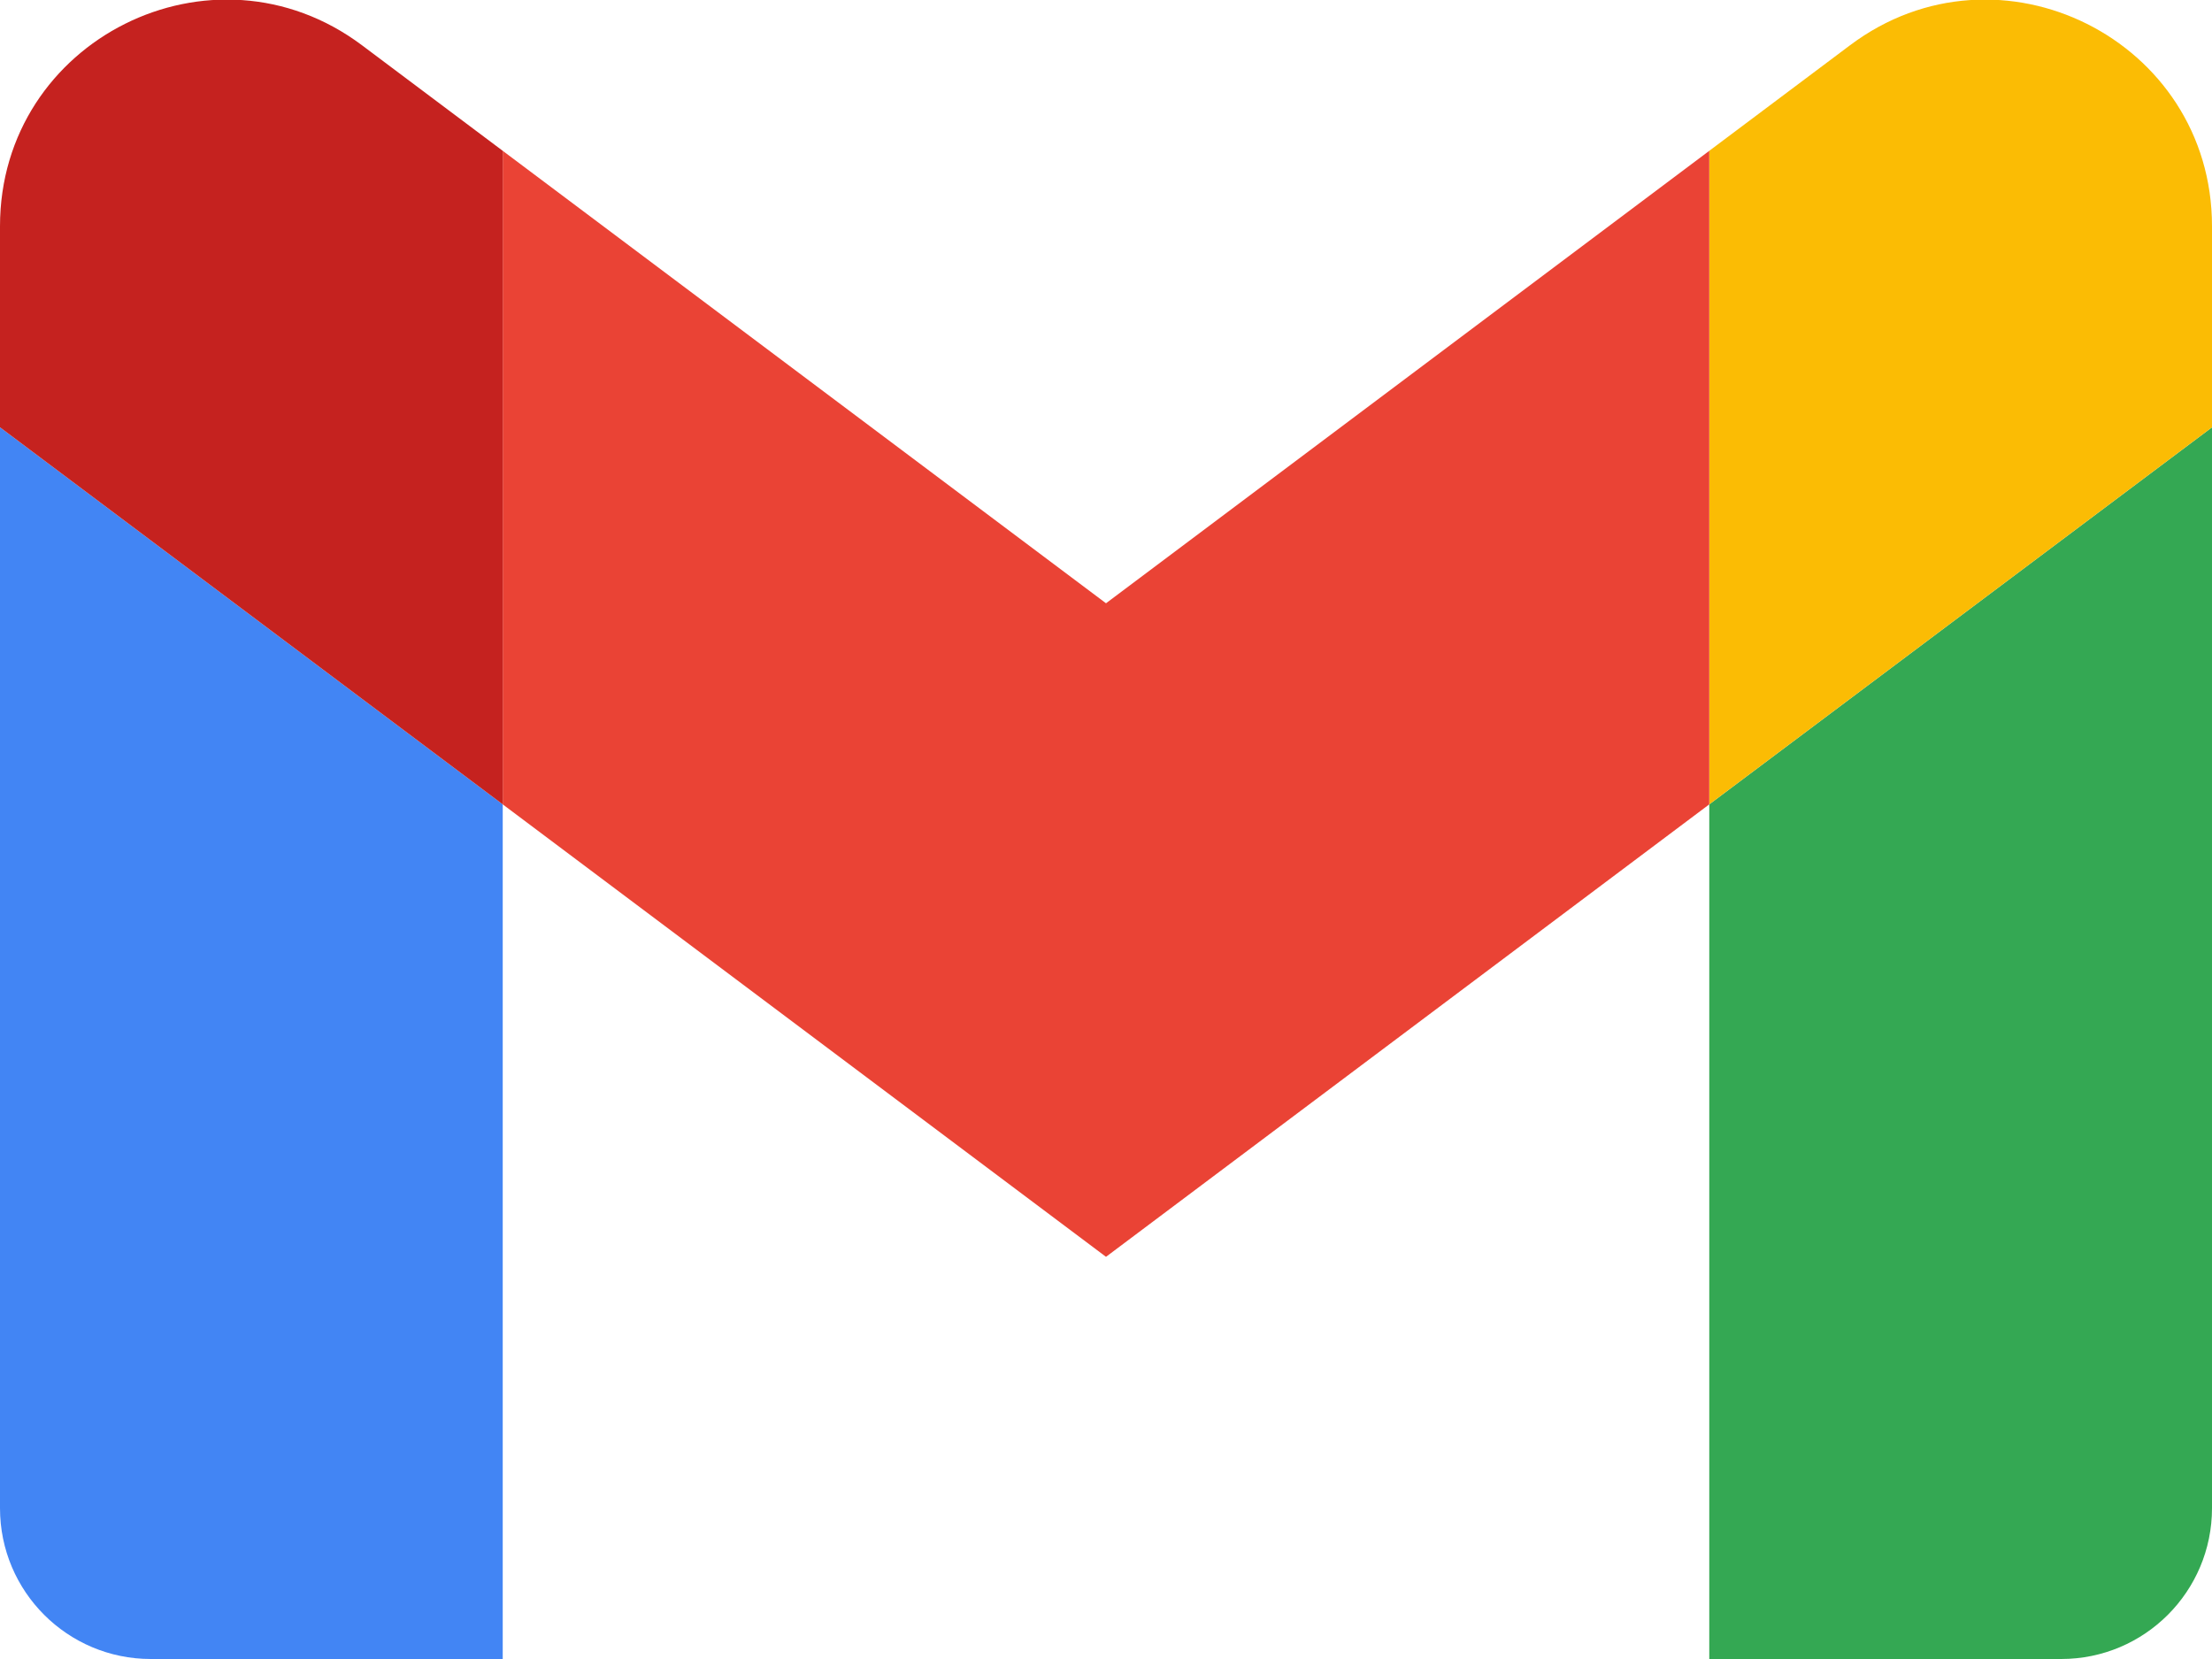
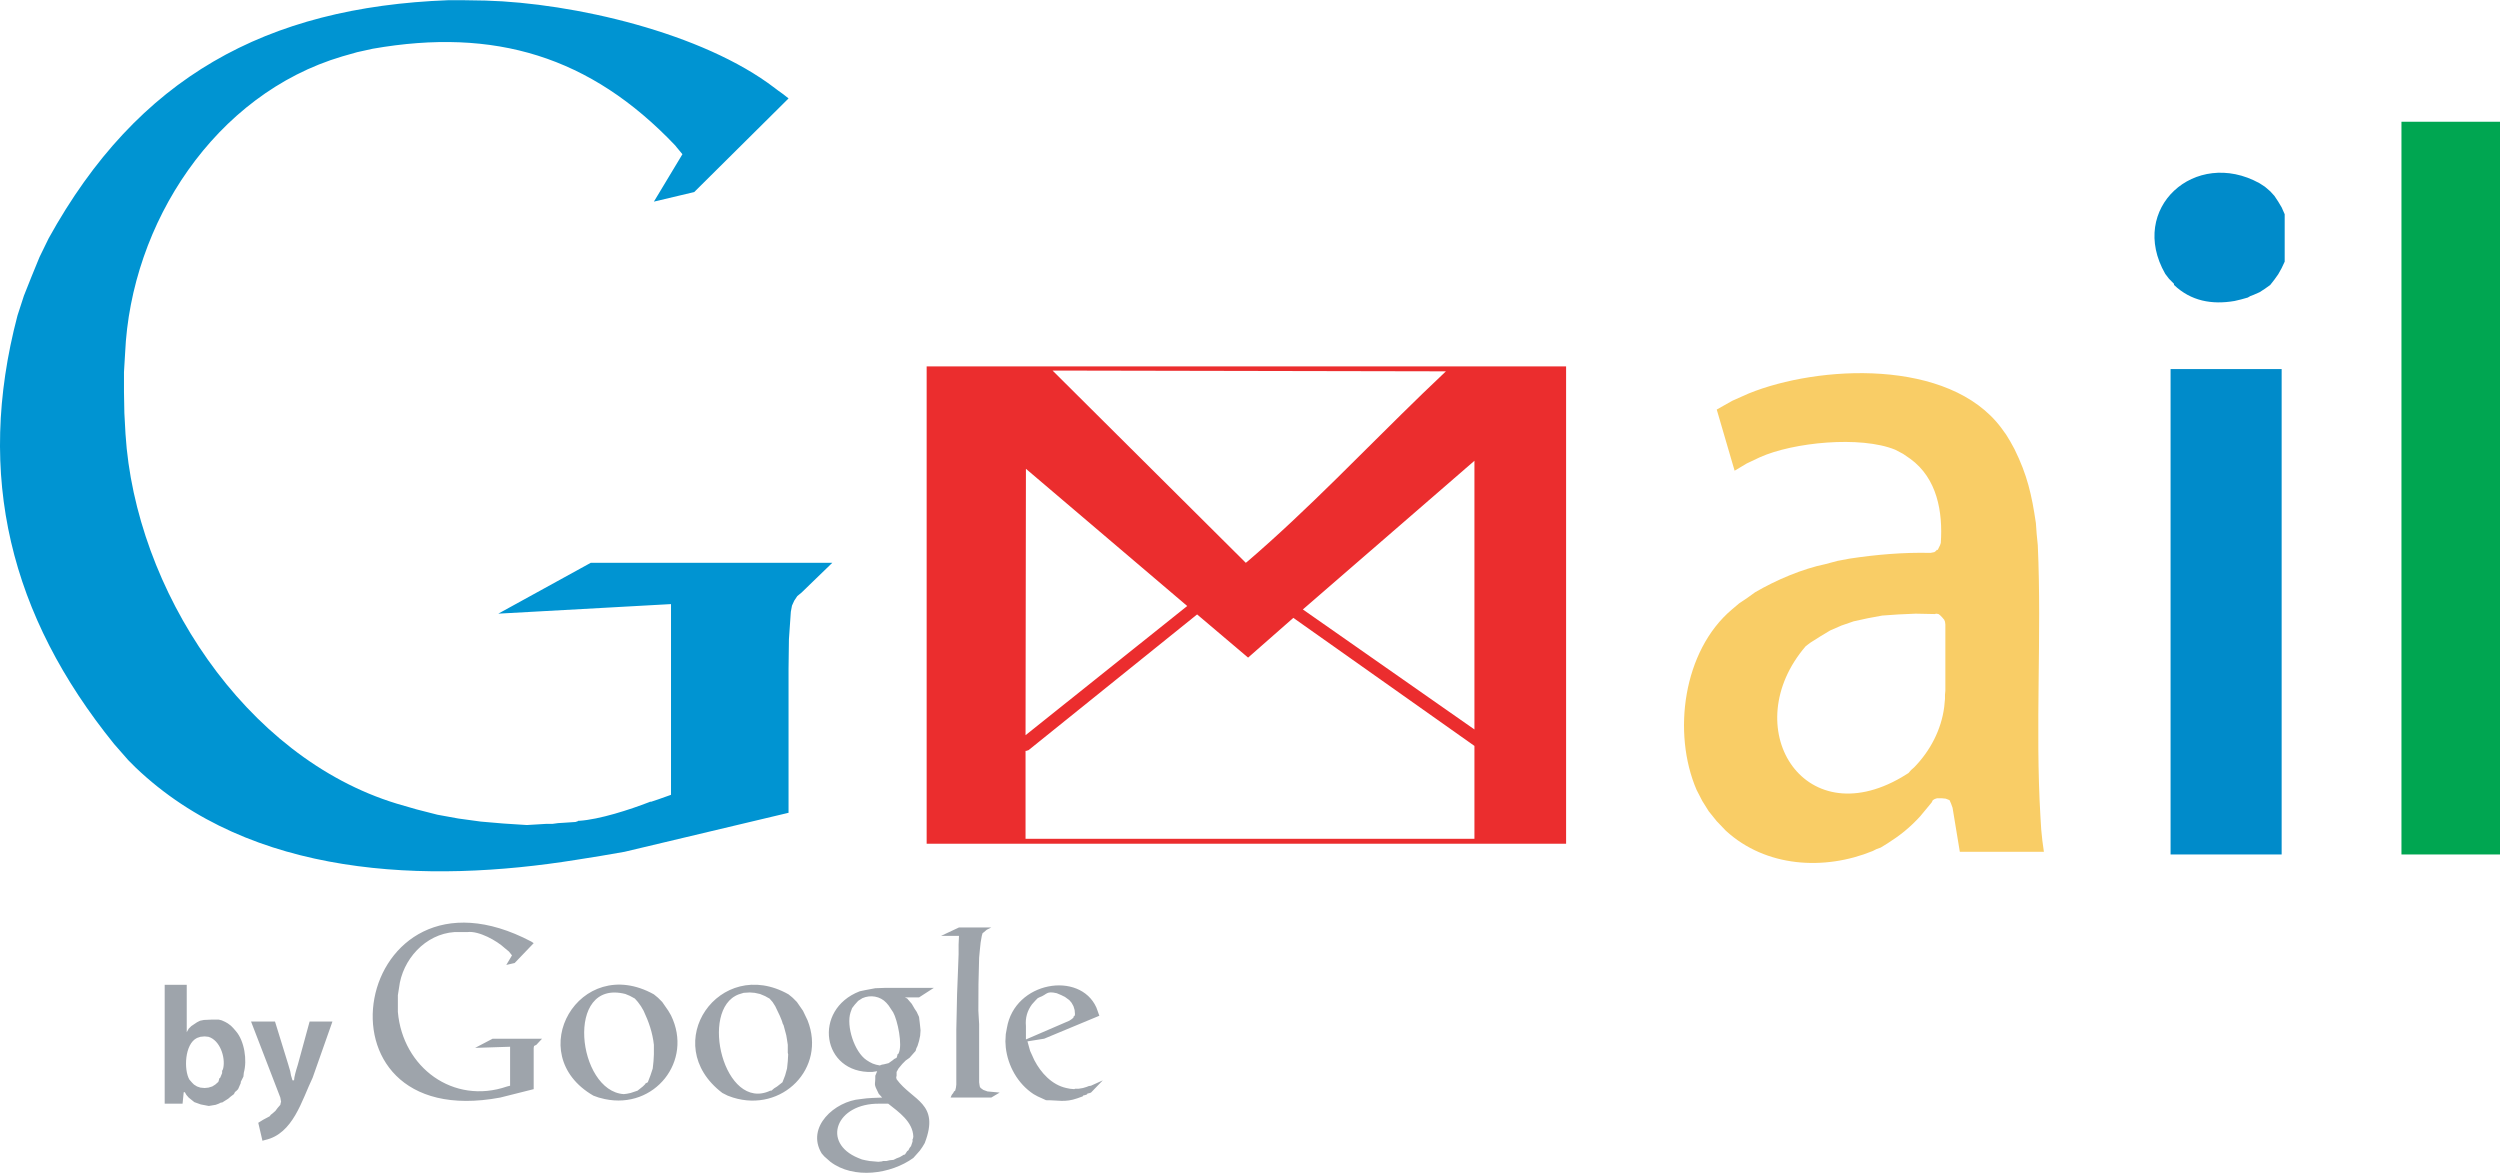
- <svg xmlns="http://www.w3.org/2000/svg" viewBox="52 42 88 66">
-   <path fill="#4285f4" d="M58 108h14V74L52 59v43c0 3.32 2.69 6 6 6" />
-   <path fill="#34a853" d="M120 108h14c3.32 0 6-2.69 6-6V59l-20 15" />
-   <path fill="#fbbc04" d="M120 48v26l20-15v-8c0-7.42-8.47-11.65-14.4-7.2" />
-   <path fill="#ea4335" d="M72 74V48l24 18 24-18v26L96 92" />
-   <path fill="#c5221f" d="M52 51v8l20 15V48l-5.6-4.2c-5.94-4.45-14.4-.22-14.4 7.2" />
+ <svg xmlns="http://www.w3.org/2000/svg" width="2500" height="1173" viewBox="16.265 18.33 497.471 233.34">
+   <path d="M468.014 56.36l-1.061-.912-1.06-.688c-12.827-7.09-26.233 5.012-18.77 18.028l.755.988.986.99v.227c3.381 3.215 7.53 3.96 12.033 3.196l1.285-.303 1.364-.382.53-.306.606-.226 1.212-.532 1.06-.685 1.061-.76.832-1.065.759-1.064.679-1.217.606-1.294v-9.43l-.606-1.37-.68-1.14-.758-1.144-.833-.912M448.184 188.323h22.103V91.728h-22.103v96.595z" fill="#008bca" />
+   <path d="M357.875 99.791l3.558 12.17 2.423-1.447 2.572-1.217c6.646-3 20.039-4.327 26.95-1.52l1.59.836 1.438.99c5.338 3.892 6.478 10.537 6.057 16.732l-.154.455-.452.915h-.23v.076l-.15.15-.302.23-.759.153c-5.394-.13-10.794.334-16.12 1.14l-2.424.456-2.27.608c-4.732.979-9.888 3.184-14.083 5.625l-1.588 1.145-1.59 1.064-1.438 1.216c-9.73 8.219-11.903 24.587-7.04 35.899l1.137 2.207 1.284 2.051 1.591 1.978 1.818 1.9c7.96 7.294 19.61 7.958 29.219 4.033l.754-.382.836-.301 1.36-.838c2.548-1.624 4.44-3.138 6.51-5.4l1.135-1.37 1.134-1.369.23-.456.379-.23.453-.15h.985l.755.077.759.303.303.685.3.835 1.441 8.749h16.729l-.303-2.207-.227-2.205-.153-2.51c-1.07-18 .278-36.062-.53-54.077l-.226-2.28-.153-2.132c-.83-5.63-1.707-9.538-4.24-14.678l-.832-1.523-.831-1.37-.985-1.37c-10.41-13.908-36.44-12.472-50.265-6.843l-3.254 1.447-3.101 1.75zm20.666 45.102l1.893-1.14 2.27-.989 2.423-.836 2.802-.612 2.876-.533 3.254-.227 3.405-.15 3.787.077.3-.076.456.076.303.227.38.38.452.53.153.384.073.531v13.234l-.073.76v.836l-.153 1.6c-.578 4.522-2.782 8.745-5.98 12.018l-.606.531-.528.608-1.361.838c-19.742 11.518-32.81-10.106-19.077-26.09l.91-.687 2.04-1.29" fill="#f9cd66" />
+   <path d="M200.658 186.192H327.9V91.196H200.658v94.996zM309.66 166.72v18.481h-89.324v-17.49h.153l.453-.154 33.534-27.002 10.143 8.596 9.006-7.91 36.035 25.48zm0-3.273l-34.14-23.88 34.14-29.587v53.467zm-5.677-71.263l-4.62 4.412c-11.45 11.087-22.788 23.067-34.819 33.389l-.378.303-38.454-38.256 78.27.152zm-51.476 46.698l-32.17 25.706.075-53.01 32.095 27.304" fill="#eb2d2e" />
+   <path d="M154.404 56.512l18.773-18.634-1.058-.837-1.06-.76-.607-.458c-14.383-11.034-40.17-16.944-57.603-17.416l-4.542-.076h-2.802c-36.32 1.372-61.857 15.368-79.556 47.386l-1.818 3.725-1.588 3.88-1.514 3.804-1.285 3.953c-8.409 31.973-1.413 59.751 19.225 85.262l2.799 3.196 1.44 1.443c22.988 22.005 58.096 23.177 87.73 18.408l4.77-.762 4.845-.837 32.623-7.759v-28.672l.077-5.858.379-5.474.227-1.217.452-.991.606-.911.835-.685 6.13-5.935h-48.065l-18.395 10.117 34.366-1.902v37.953l-2.572.914-1.364.456h-.227l-.153.076c-3.838 1.487-9.908 3.47-14.004 3.728h-.15l-.076.074-.456.153-2.27.155-1.21.074-1.135.153h-1.288l-1.209.073-2.575.154-4.692-.303-4.466-.382-4.466-.61-4.164-.757-4.164-1.065-3.936-1.14c-30.3-9.23-52.03-42.736-53.972-73.548l-.227-4.186-.076-4.184v-3.953l.227-3.804c1.152-25.778 17.852-51.523 43.223-59.02l2.952-.838 3.105-.685c24.212-4.236 43.286 1.475 60.178 19.243l.303.382.38.455.755.912-5.677 9.433 8.022-1.903" fill="#0094d2" />
+   <path d="M494.128 188.323h19.608V42.519h-19.608v145.804z" fill="#00a651" />
+   <path d="M95.437 217.986v-1.673l.23-1.445c.642-5.621 5.221-10.72 11.048-11.104h2.575c2.27-.277 5.848 1.719 7.418 3.193l.832.684.605.76-1.134 1.904 1.664-.383 3.787-3.952-.456-.306c-35.488-18.696-45.759 38.429-6.206 31.032l6.662-1.674v-8.214l.073-.378.457-.229 1.134-1.215h-9.84l-3.48 1.822 6.961-.225v7.757l-.605.15c-10.685 3.688-20.766-3.767-21.725-14.83v-1.674M82.419 221.56h-4.543l-2.345 8.592-.303.989-.227.84-.15.682-.076.609h-.306l-.3-.99-.153-.837-.227-.76-.153-.533-2.65-8.591h-4.768l5.83 15.133.15.837-.074.227-.076.382-.53.609-.456.608-.606.532-.303.229-.226.303-1.288.685-.982.609.832 3.574.53-.153c5.592-1.22 7.292-7.887 9.46-12.397l3.94-11.178M53.425 214.258h-4.389v23.656h3.558l.227-2.285h.226l.303.533.457.534 1.134.911 1.288.458 1.586.304 1.362-.23.606-.225.306-.154.149-.076h.227l1.21-.759.533-.458.606-.456.15-.303.076-.156.153-.074.452-.458.53-1.214v-.229l.077-.154.153-.302.3-.609.077-.76c.693-2.476.13-6.318-1.589-8.29l-.53-.609-.456-.459-.608-.455-.53-.302-.681-.306-.606-.15h-1.361l-1.588.073-.76.154-.605.305-1.134.76-.53.532-.38.685v-9.432zm3.558 10.269l.756.076c2.272.667 3.416 4.018 2.952 6.237l-.15.456h-.076v.532l-.376.911-.154.154h-.076v.228l-.15.457-.606.532-.605.379-.76.23-.755.075-.832-.076-.681-.23-.606-.378-.38-.379-.53-.609c-1.122-1.89-.98-7.092 1.516-8.29l.681-.229.832-.076M148.045 217.68l-.832-.836-.831-.685c-14.789-8.224-26.373 11.884-12.035 20.157l1.059.379 1.21.303c9.898 2.094 17.625-7.56 13.17-16.656l-.53-.911-1.211-1.751zm-5.452-.685l.606.685.607.837.532.915c1.024 2.176 1.779 4.348 2.043 6.767v1.902l-.076 1.37-.154 1.445-.452 1.367-.53 1.37-.303.153-.153.074-.073.155-.457.453-1.058.838-1.364.455-.756.154-.605.076c-9.246-.558-11.841-23.009.302-19.927l.91.378.981.533M188.392 215.323l-1.058.227c-9.415 3.633-7.546 16.39 2.495 16.05l.985-.15-.379.909c.057 2.06-.46 1.321.682 3.577l.682.76-1.97.079-1.134.076-1.212.15c-5.06.405-10.888 5.536-7.721 10.8l.53.608 1.21 1.067c4.617 3.512 12.015 2.479 16.502-.762l.682-.761.605-.684.533-.76.453-.76c3.098-8.007-2.469-8.398-5.602-12.703l-.076-.382.076-.305v-.76l.38-.684.755-.912.682-.685.756-.532 1.21-1.37.154-.532.226-.456.304-.988.225-1.067.077-1.065-.154-1.445-.149-1.217-.456-.988-.453-.686-.53-.915-.455-.531-.453-.532-.456-.227h2.802l2.952-1.902h-9.615l-2.043.074-2.042.384zm-2.043 2.889l.682-.76.832-.53c1.604-.72 3.557-.406 4.768.91l.453.532.909 1.37c.866 1.528 1.95 6.574 1.06 8.212l-.153.154h-.076v.23l-.15.455-.454.227-.377.305-.758.532-.909.227-.452.076-.38.156-.755-.156-.682-.227-.605-.305-.606-.379c-2.44-1.644-4.079-6.818-3.18-9.507l.304-.835.529-.687zm5.754 19.702h.908c2.098 1.655 4.893 3.596 4.993 6.54l-.074.456h-.076v.534l-.303.91-.302.381-.227.46-.227.149-.154.23-.303.452-.302.08-.227.153-.528.303-.607.228-.605.303-.76.076-.678.154h-.683l-.149.075-.76.077-1.74-.153-.83-.154-.683-.153-.755-.302c-7.325-3-4.445-10.909 4.237-10.8h.835" fill="#9ea4ab" />
+   <path d="M174.84 217.68l-.831-.836-.832-.685c-13.717-7.76-26.009 9.86-13.172 19.621l1.062.535 1.058.379c9.753 3.042 18.62-5.807 14.837-15.364l-.909-1.9-1.213-1.75zm-9.384-1.898l.983.073 1.06.23.91.378.984.532.603.685.533.837.908 1.899.376.915.154.458v.076l.073.15.154.306.53 1.978.152.91.15.99v1.595l.076.306-.076 1.37-.15 1.445-.379 1.367-.53 1.37-1.06.835-.606.382-.53.457h-.227c-9.183 4.302-14.212-16.198-6.282-19.167l.985-.305 1.21-.072M235.022 220.416l-.38-1.064-.225-.608c-3.298-7.262-16.24-5.187-17.791 4.106l-.223 1.218-.076 1.446.076 1.218c.415 3.687 2.4 7.22 5.524 9.277l.832.459 1.664.757c2.319-.025 3.747.49 6.21-.378l1.058-.38.153-.152v-.077h.227l.456-.153.15-.153v-.073h.226l.456-.154 2.346-2.433-2.346 1.064-.456.076-.376.153-.76.23-.908.15h-.682l-.15.075-.83-.076-.76-.15c-2.88-.64-5.048-3.023-6.36-5.553l-.831-1.828-.53-1.9 3.33-.532 10.976-4.565zm-12.643-3.115l.379-.383.453-.225c1.488-.541 1.206-1.249 3.334-.762l.908.38.756.382.832.608.456.532.376.682.23.761.073.837-.073.303-.154.153h-.076v.23l-.376.305-.456.303-8.629 3.725v-2.661c-.15-1.633.26-3.045 1.212-4.335l.755-.835M211.404 205.812l.227-1.293.153-.532.303-.227.528-.456.91-.458h-6.434l-3.56 1.672h3.56l-.076 1.753v1.902l-.153 4.104-.15 3.803-.076 3.652-.077 3.424v10.953l-.073.608-.153.609-.226.15-.154.304-.3.38-.23.532h8.1l1.665-.989-2.423-.228-.832-.303-.53-.38-.152-.229-.075-.379-.075-.532V222.09l-.154-2.663c-.02-3.523.031-7.05.154-10.573l.15-1.597.153-1.445" fill="#9ea4ab" />
</svg>
